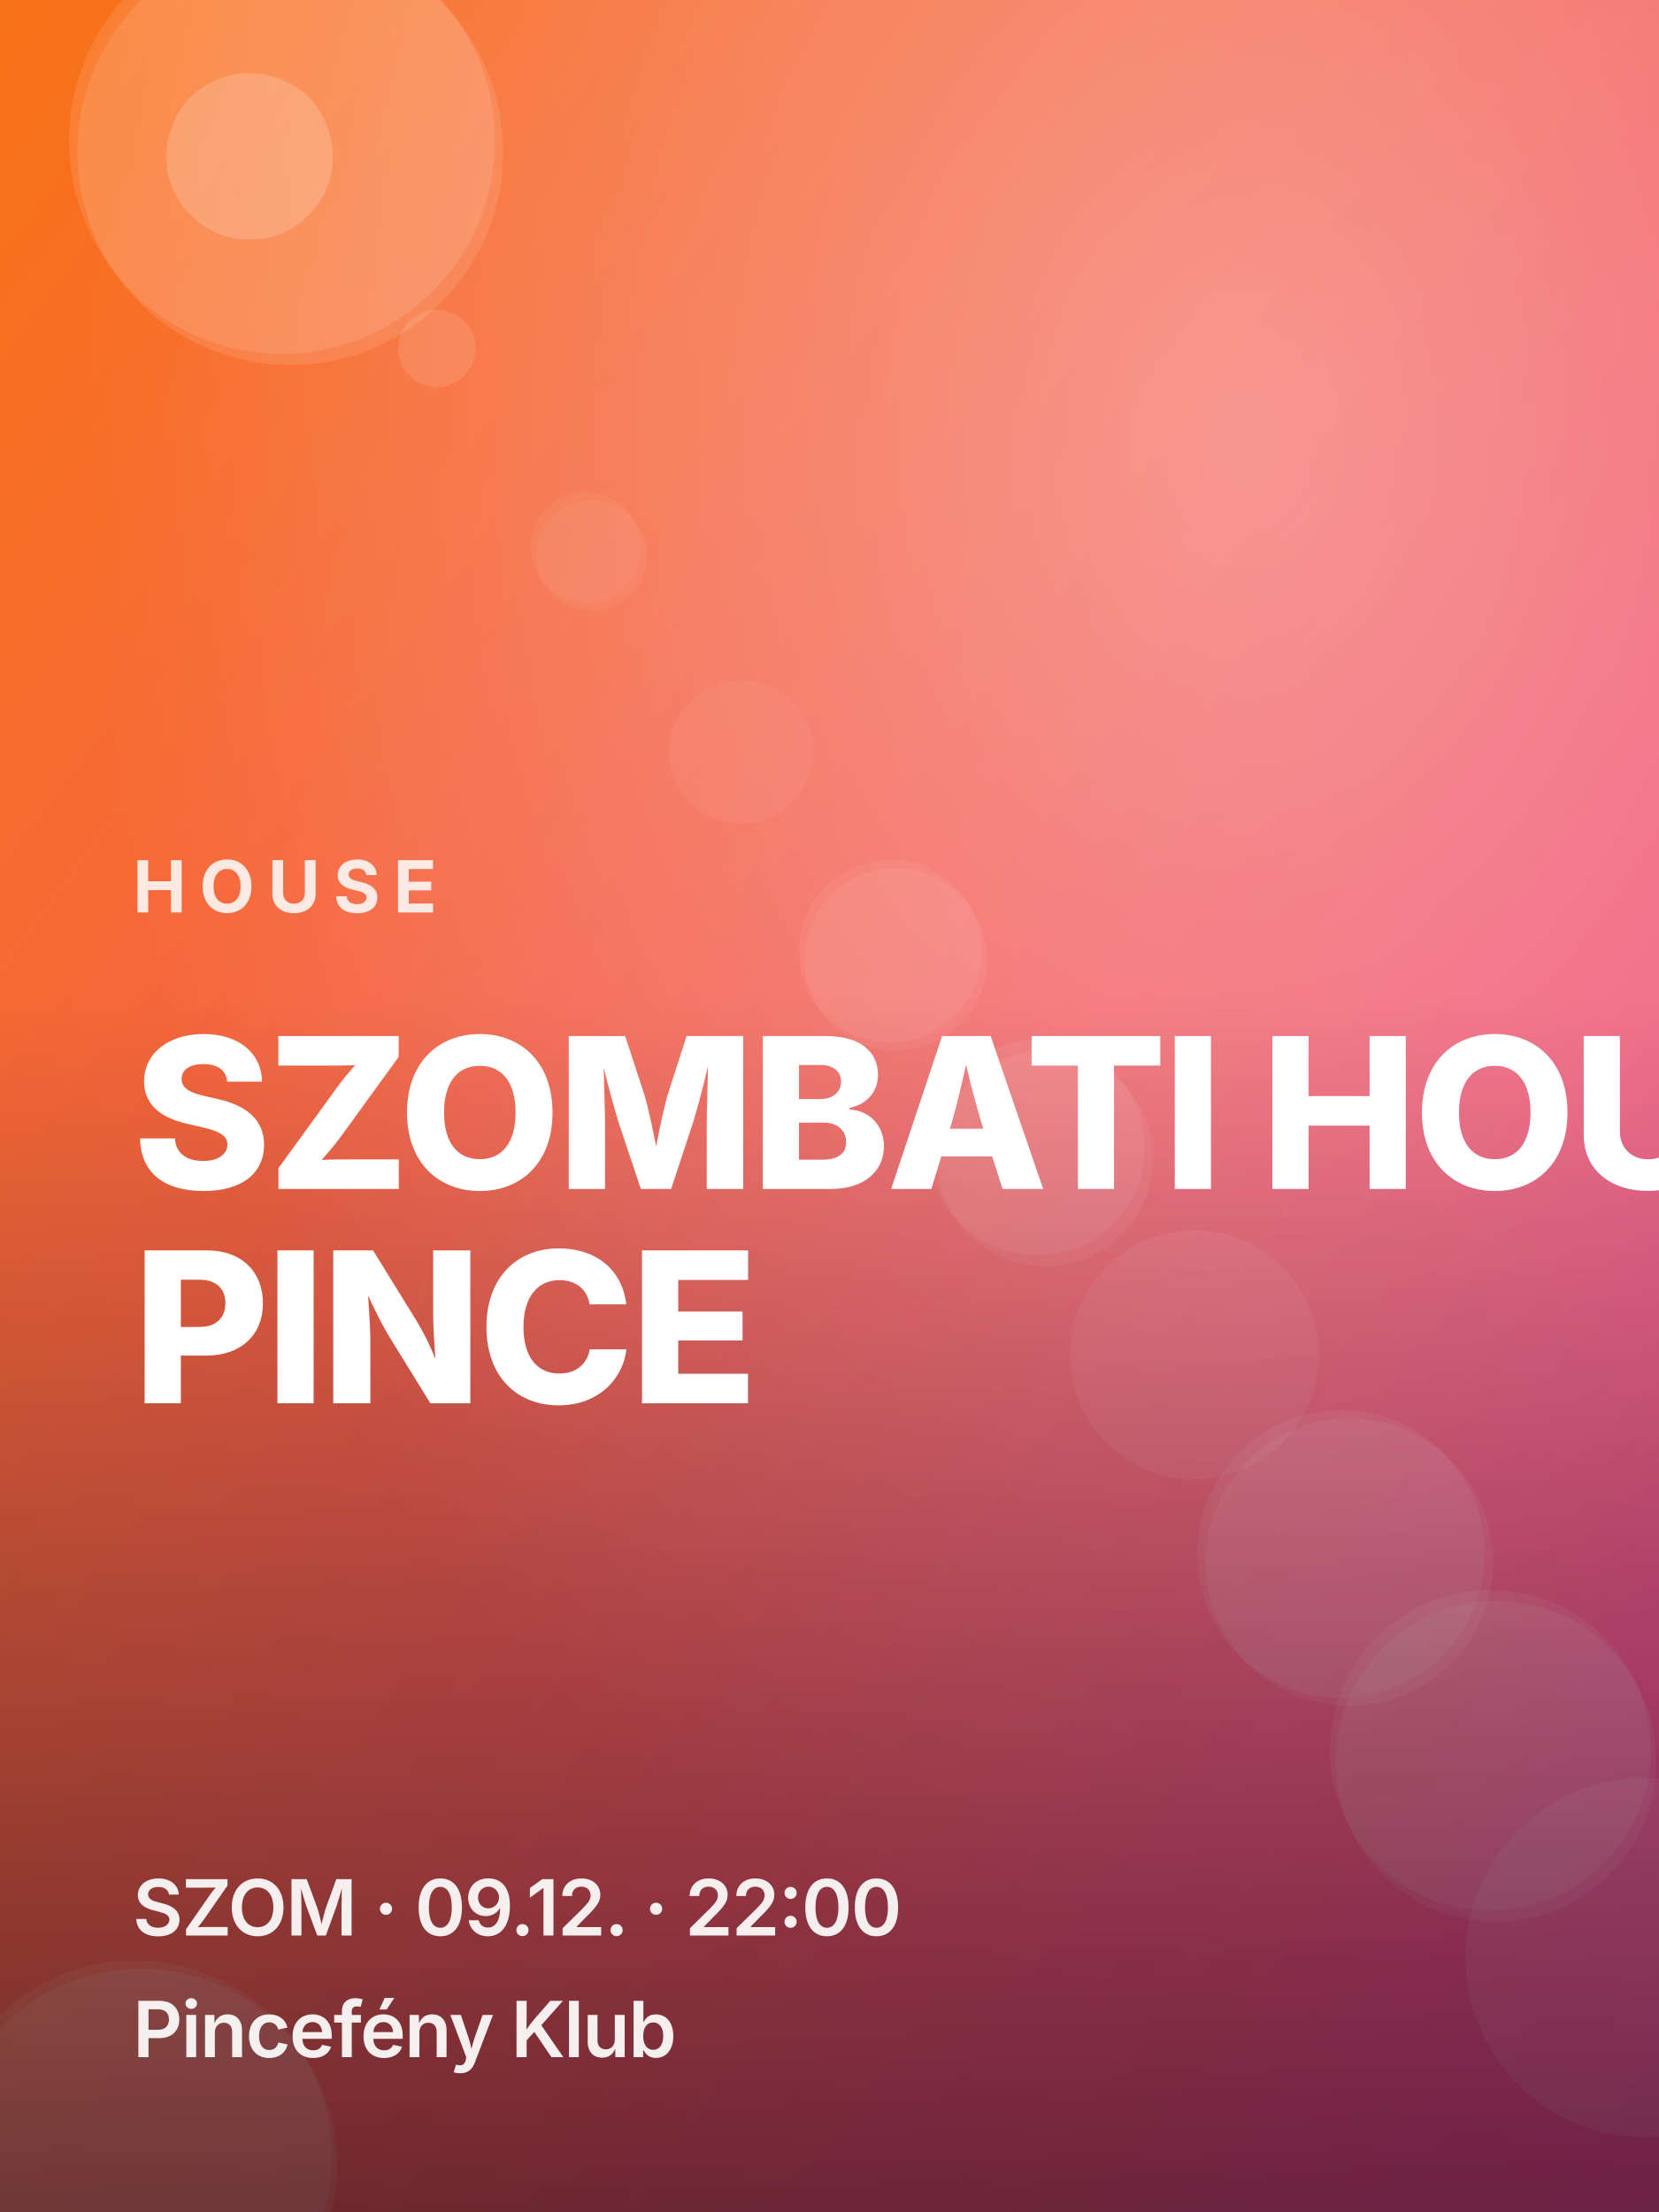
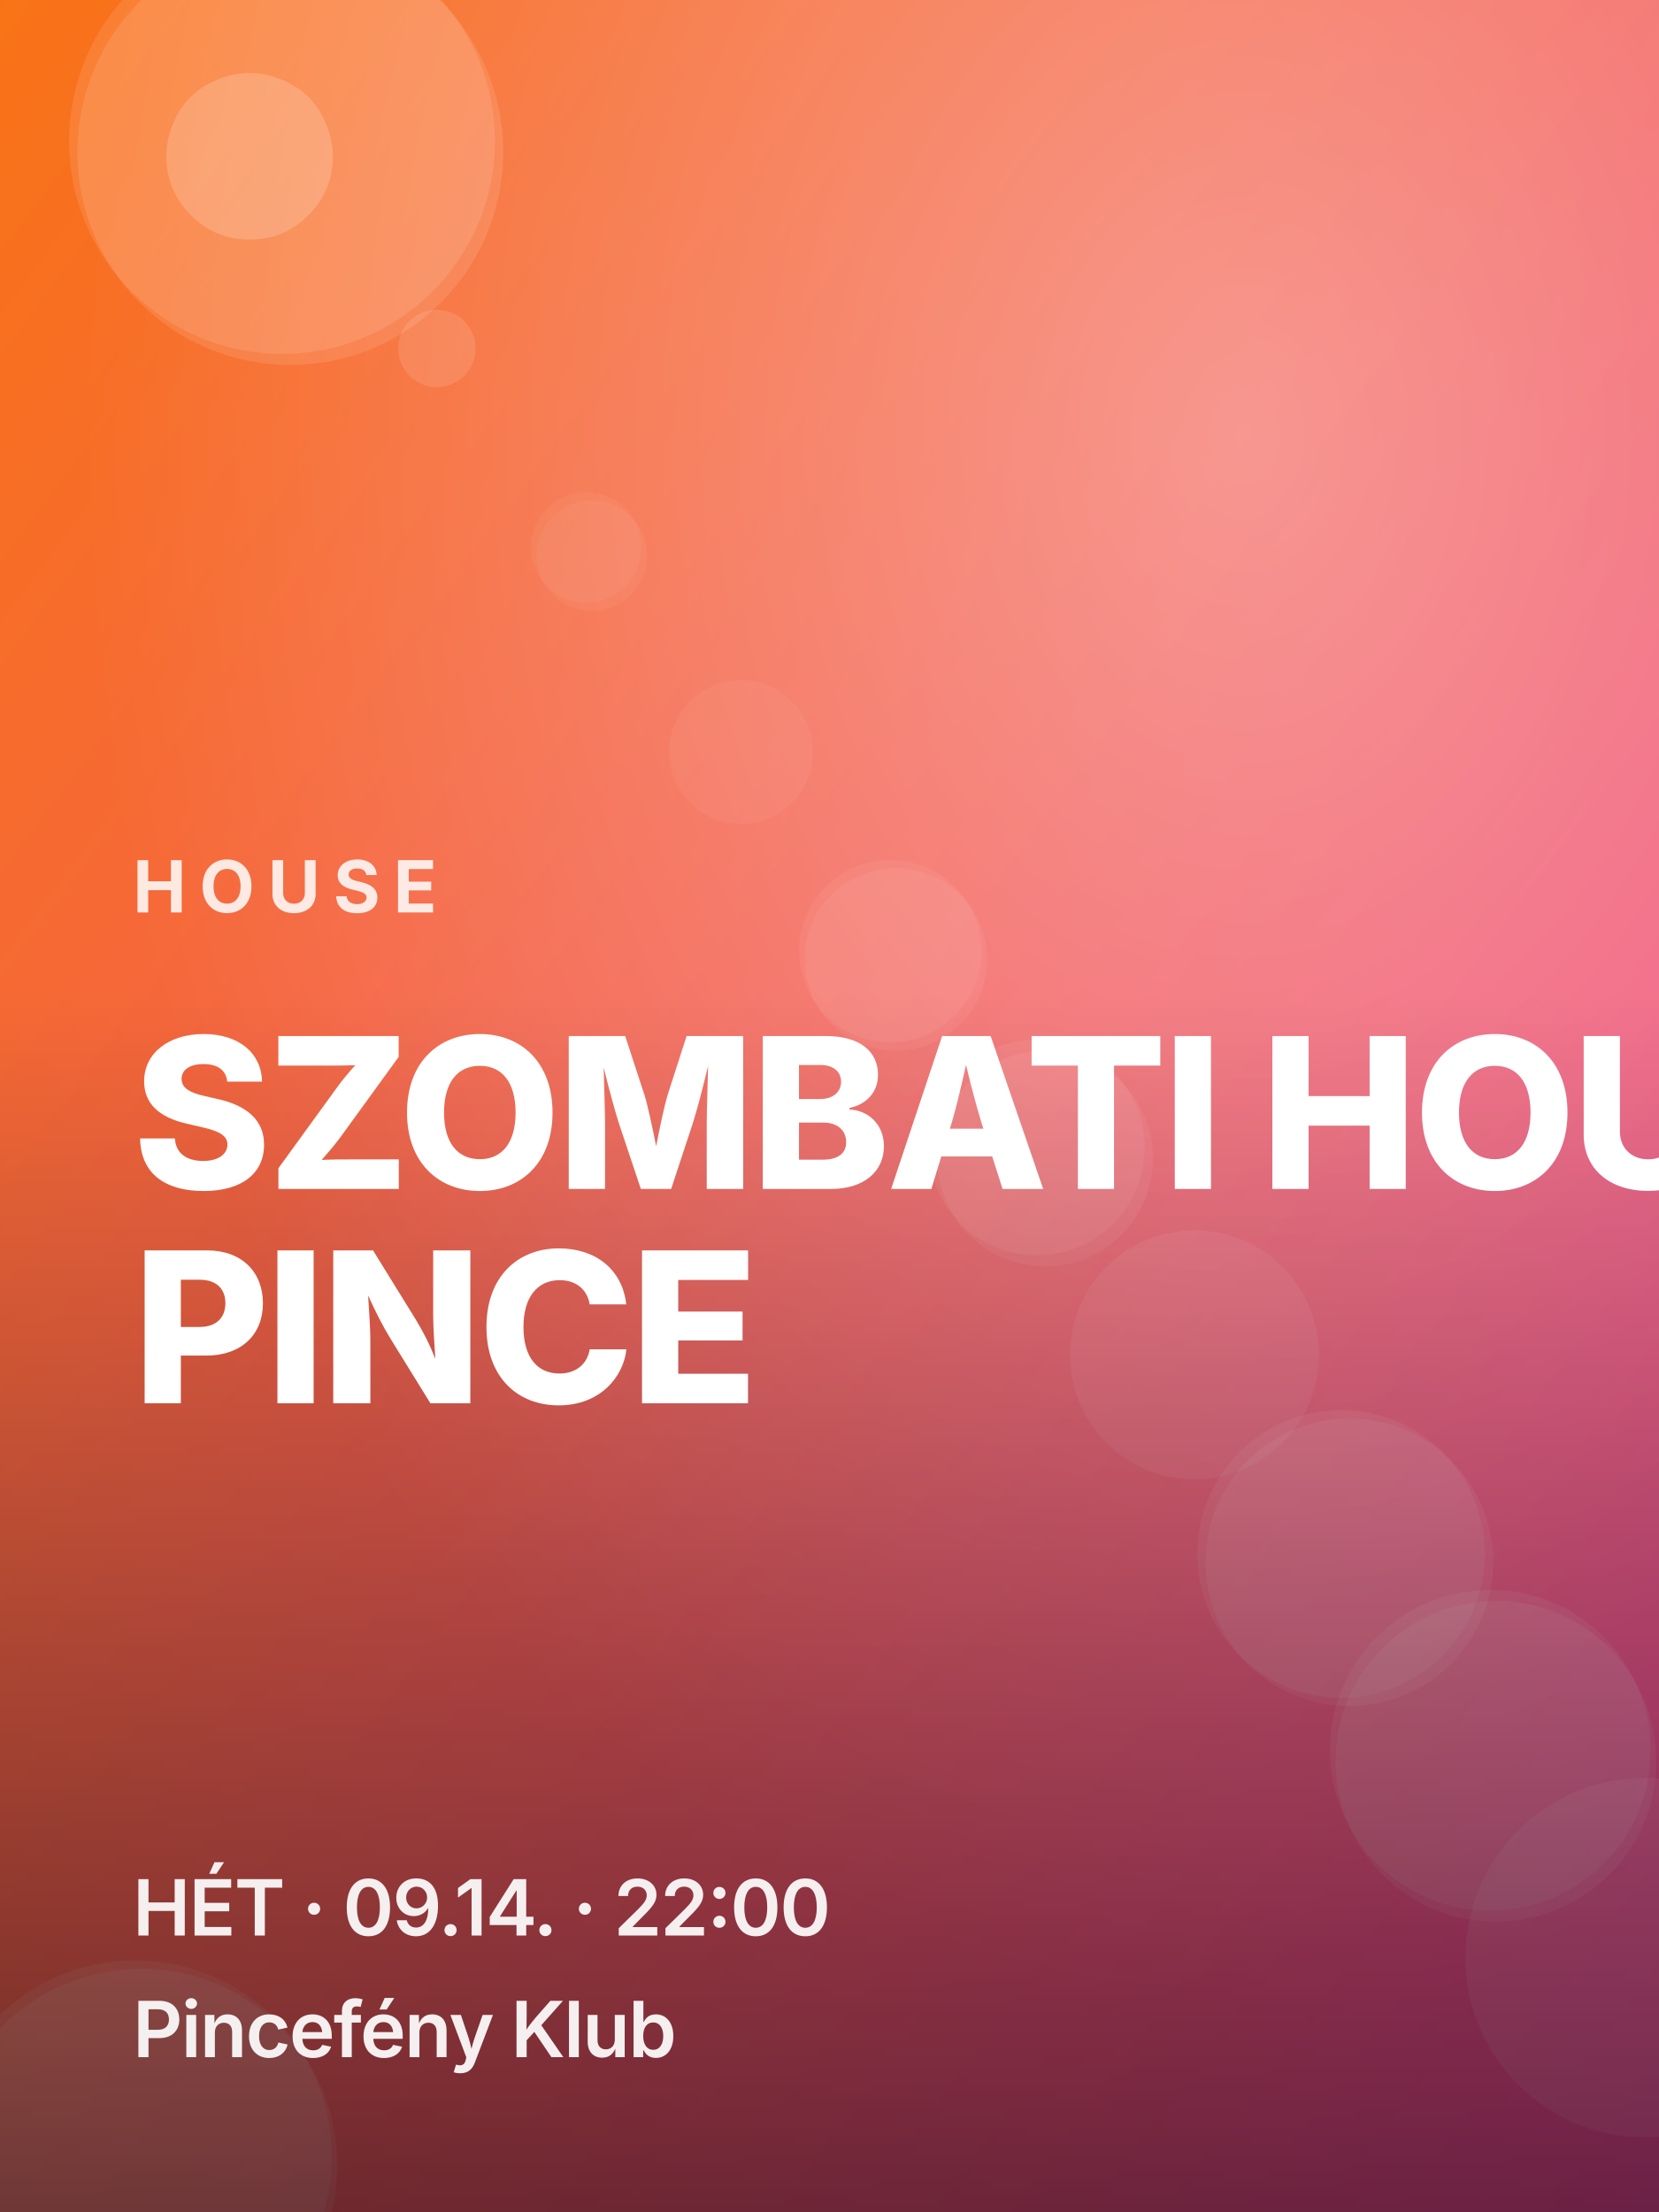
<svg xmlns="http://www.w3.org/2000/svg" viewBox="0 0 600 800" width="600" height="800" role="img" aria-label="Szombati House Pince">
  <defs>
    <linearGradient id="bg" x1="0" y1="0" x2="1" y2="1">
      <stop offset="0" stop-color="#f97316" />
      <stop offset="1" stop-color="#ec4899" />
    </linearGradient>
    <radialGradient id="glow" cx="0.75" cy="0.2" r="0.7">
      <stop offset="0" stop-color="#ffffff" stop-opacity="0.35" />
      <stop offset="1" stop-color="#ffffff" stop-opacity="0" />
    </radialGradient>
    <linearGradient id="shade" x1="0" y1="0" x2="0" y2="1">
      <stop offset="0.45" stop-color="#000" stop-opacity="0" />
      <stop offset="1" stop-color="#000" stop-opacity="0.55" />
    </linearGradient>
  </defs>
  <rect width="600" height="800" fill="url(#bg)" />
  <rect width="600" height="800" fill="url(#glow)" />
  <circle cx="324" cy="347" r="33" fill="#ffffff" opacity="0.058" />
  <circle cx="488" cy="565" r="52" fill="#ffffff" opacity="0.080" />
  <circle cx="51" cy="783" r="71" fill="#ffffff" opacity="0.101" />
  <circle cx="214" cy="201" r="20" fill="#ffffff" opacity="0.043" />
  <circle cx="378" cy="419" r="39" fill="#ffffff" opacity="0.065" />
  <circle cx="541" cy="637" r="58" fill="#ffffff" opacity="0.087" />
  <circle cx="105" cy="55" r="77" fill="#ffffff" opacity="0.108" />
  <circle cx="268" cy="272" r="26" fill="#ffffff" opacity="0.050" />
  <circle cx="432" cy="490" r="45" fill="#ffffff" opacity="0.072" />
  <circle cx="595" cy="708" r="65" fill="#ffffff" opacity="0.094" />
  <circle cx="158" cy="126" r="14" fill="#ffffff" opacity="0.116" />
  <circle cx="322" cy="344" r="33" fill="#ffffff" opacity="0.057" />
  <circle cx="485" cy="562" r="52" fill="#ffffff" opacity="0.079" />
  <circle cx="49" cy="780" r="71" fill="#ffffff" opacity="0.101" />
  <circle cx="212" cy="198" r="20" fill="#ffffff" opacity="0.043" />
  <circle cx="375" cy="415" r="39" fill="#ffffff" opacity="0.065" />
  <circle cx="539" cy="633" r="58" fill="#ffffff" opacity="0.086" />
  <circle cx="102" cy="51" r="77" fill="#ffffff" opacity="0.108" />
  <text x="48" y="96" font-size="140" fill="#ffffff" opacity="0.18" font-weight="900">●</text>
  <rect width="600" height="800" fill="url(#shade)" />
  <g fill="#ffffff" font-family="Inter, 'Segoe UI', system-ui, sans-serif" style="letter-spacing:-0.02em">
    <text x="48" y="330" font-size="26" font-weight="700" opacity="0.85" style="letter-spacing:0.18em">HOUSE</text>
    <text x="48" y="430" font-size="76" font-weight="800">SZOMBATI HOUSE</text>
    <text x="48" y="507.52" font-size="76" font-weight="800">PINCE</text>
-     <text x="48" y="700" font-size="28" font-weight="600" opacity="0.92">SZOM · 09.12. · 22:00</text>
+     <text x="48" y="700" font-size="28" font-weight="600" opacity="0.92">HÉT · 09.14. · 22:00</text>
    <text x="48" y="744" font-size="28" font-weight="600" opacity="0.92">Pincefény Klub</text>
  </g>
</svg>
